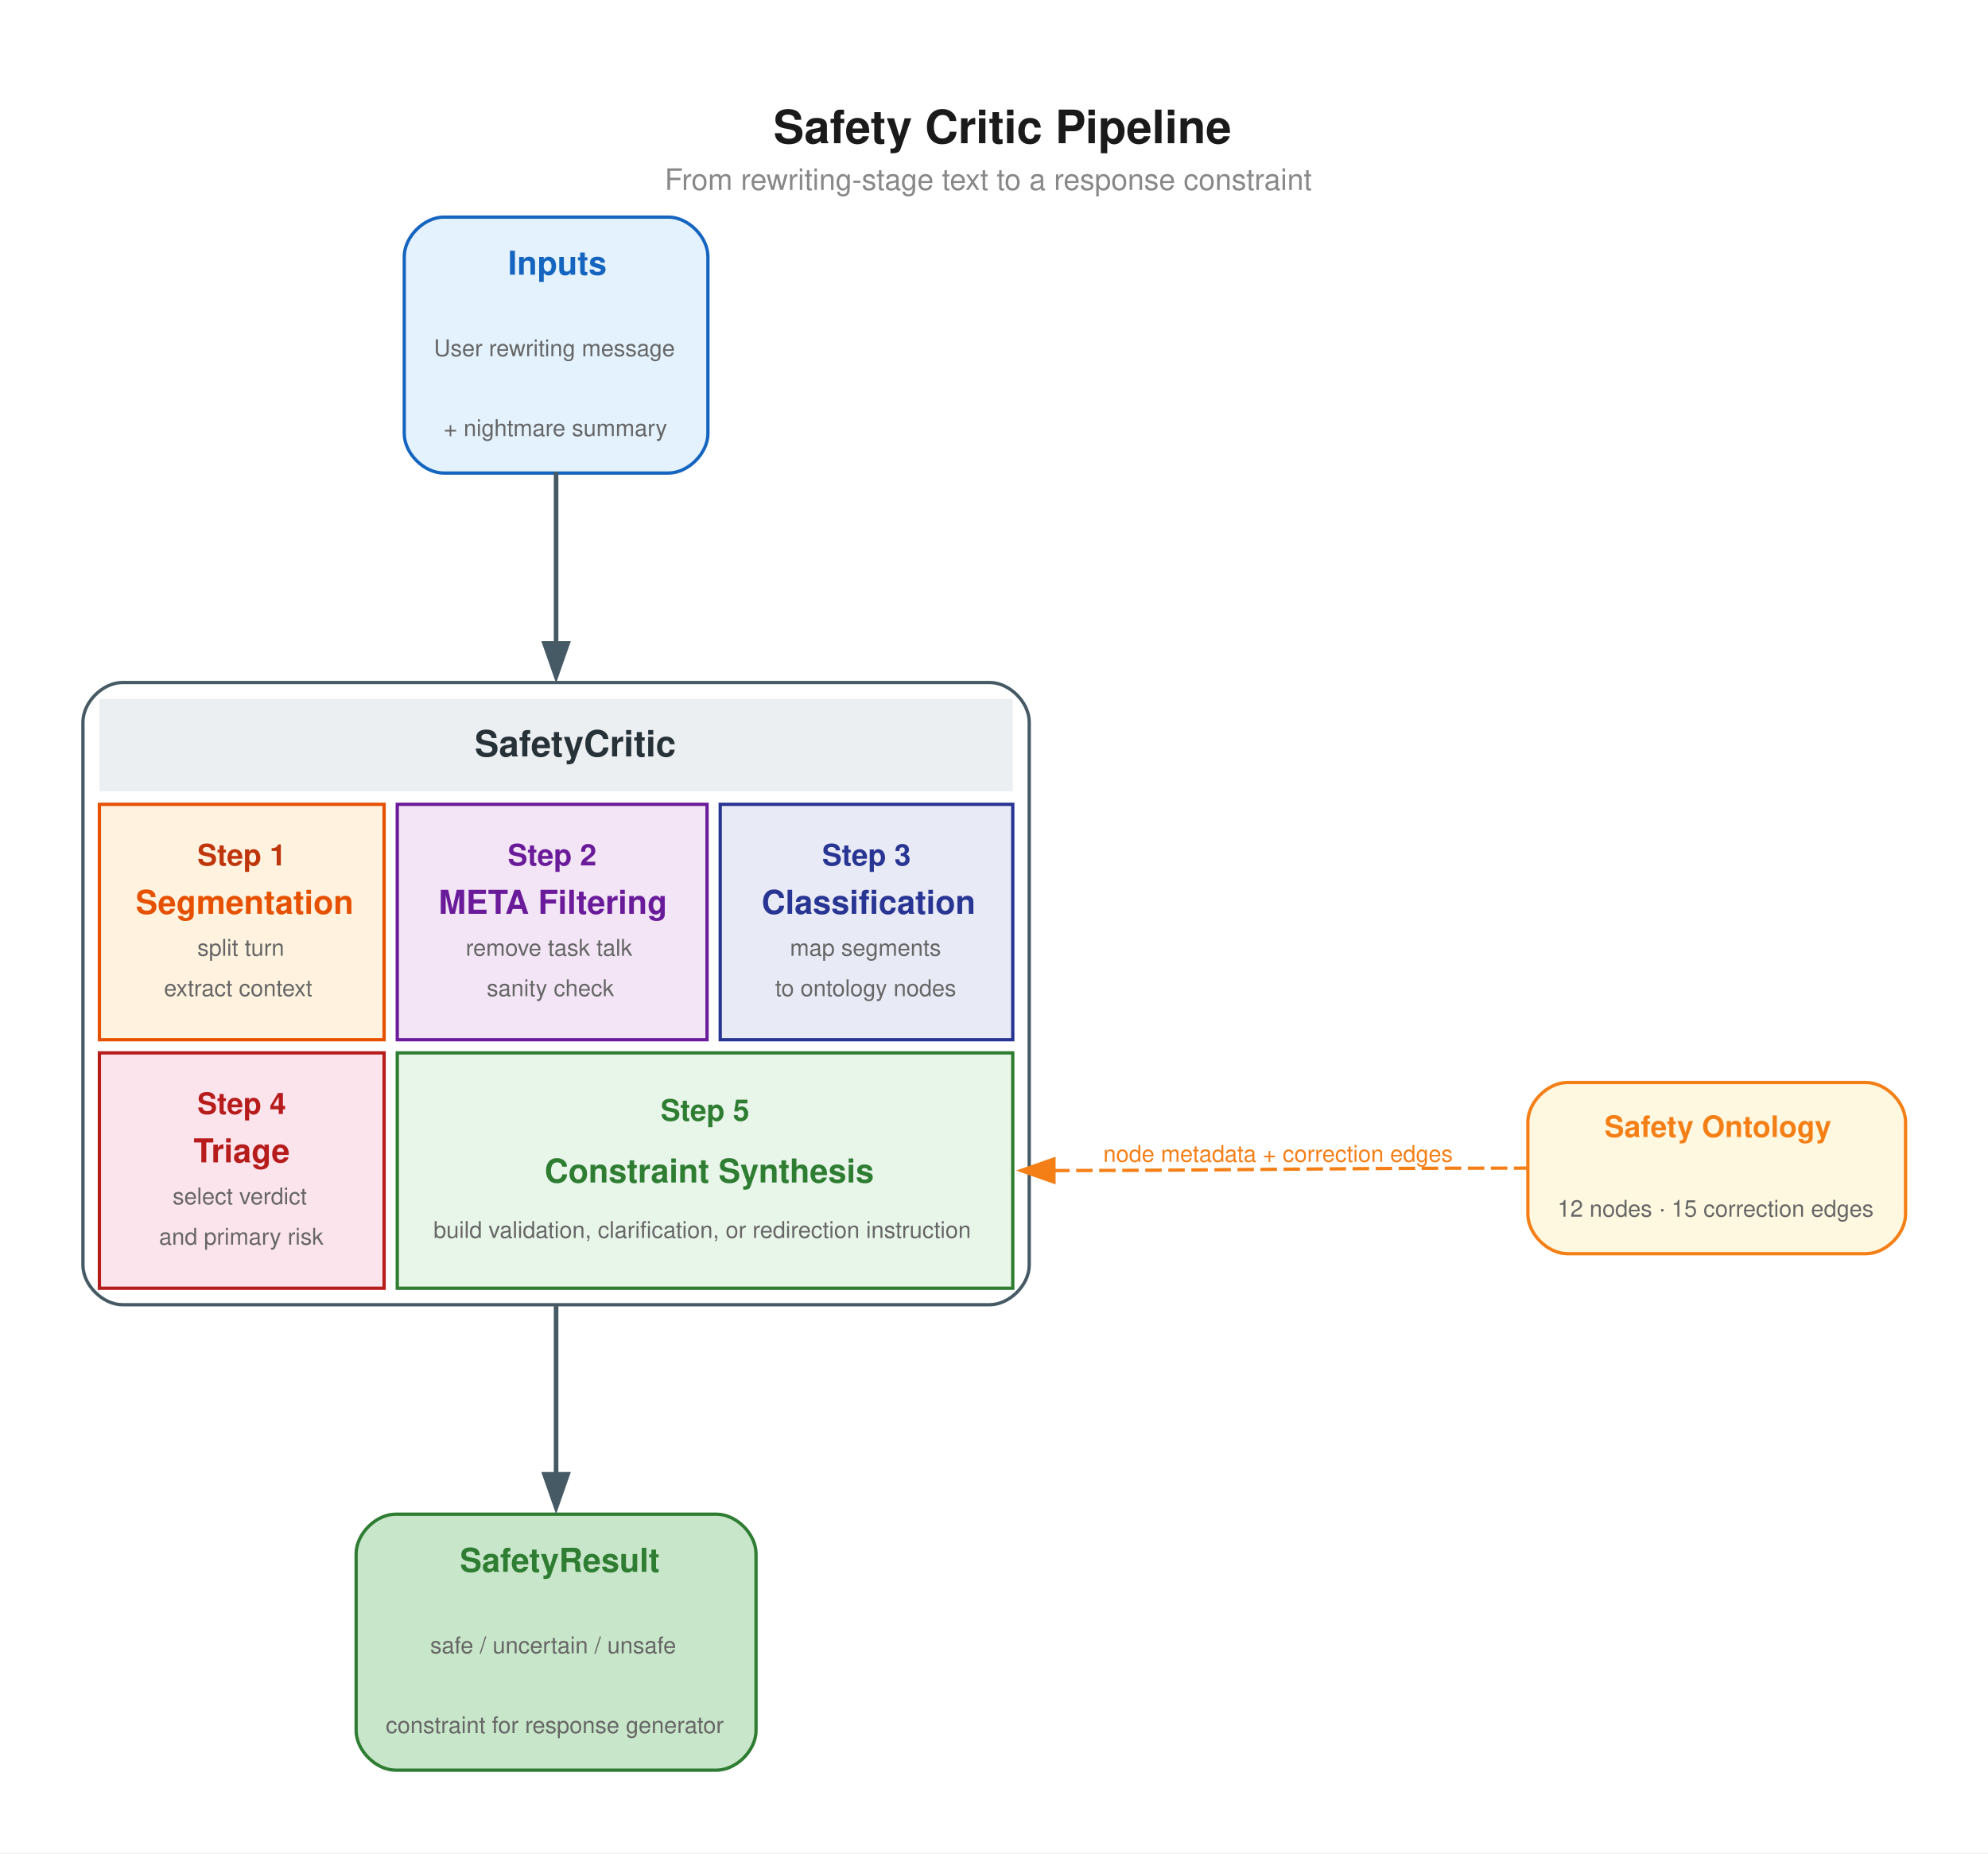
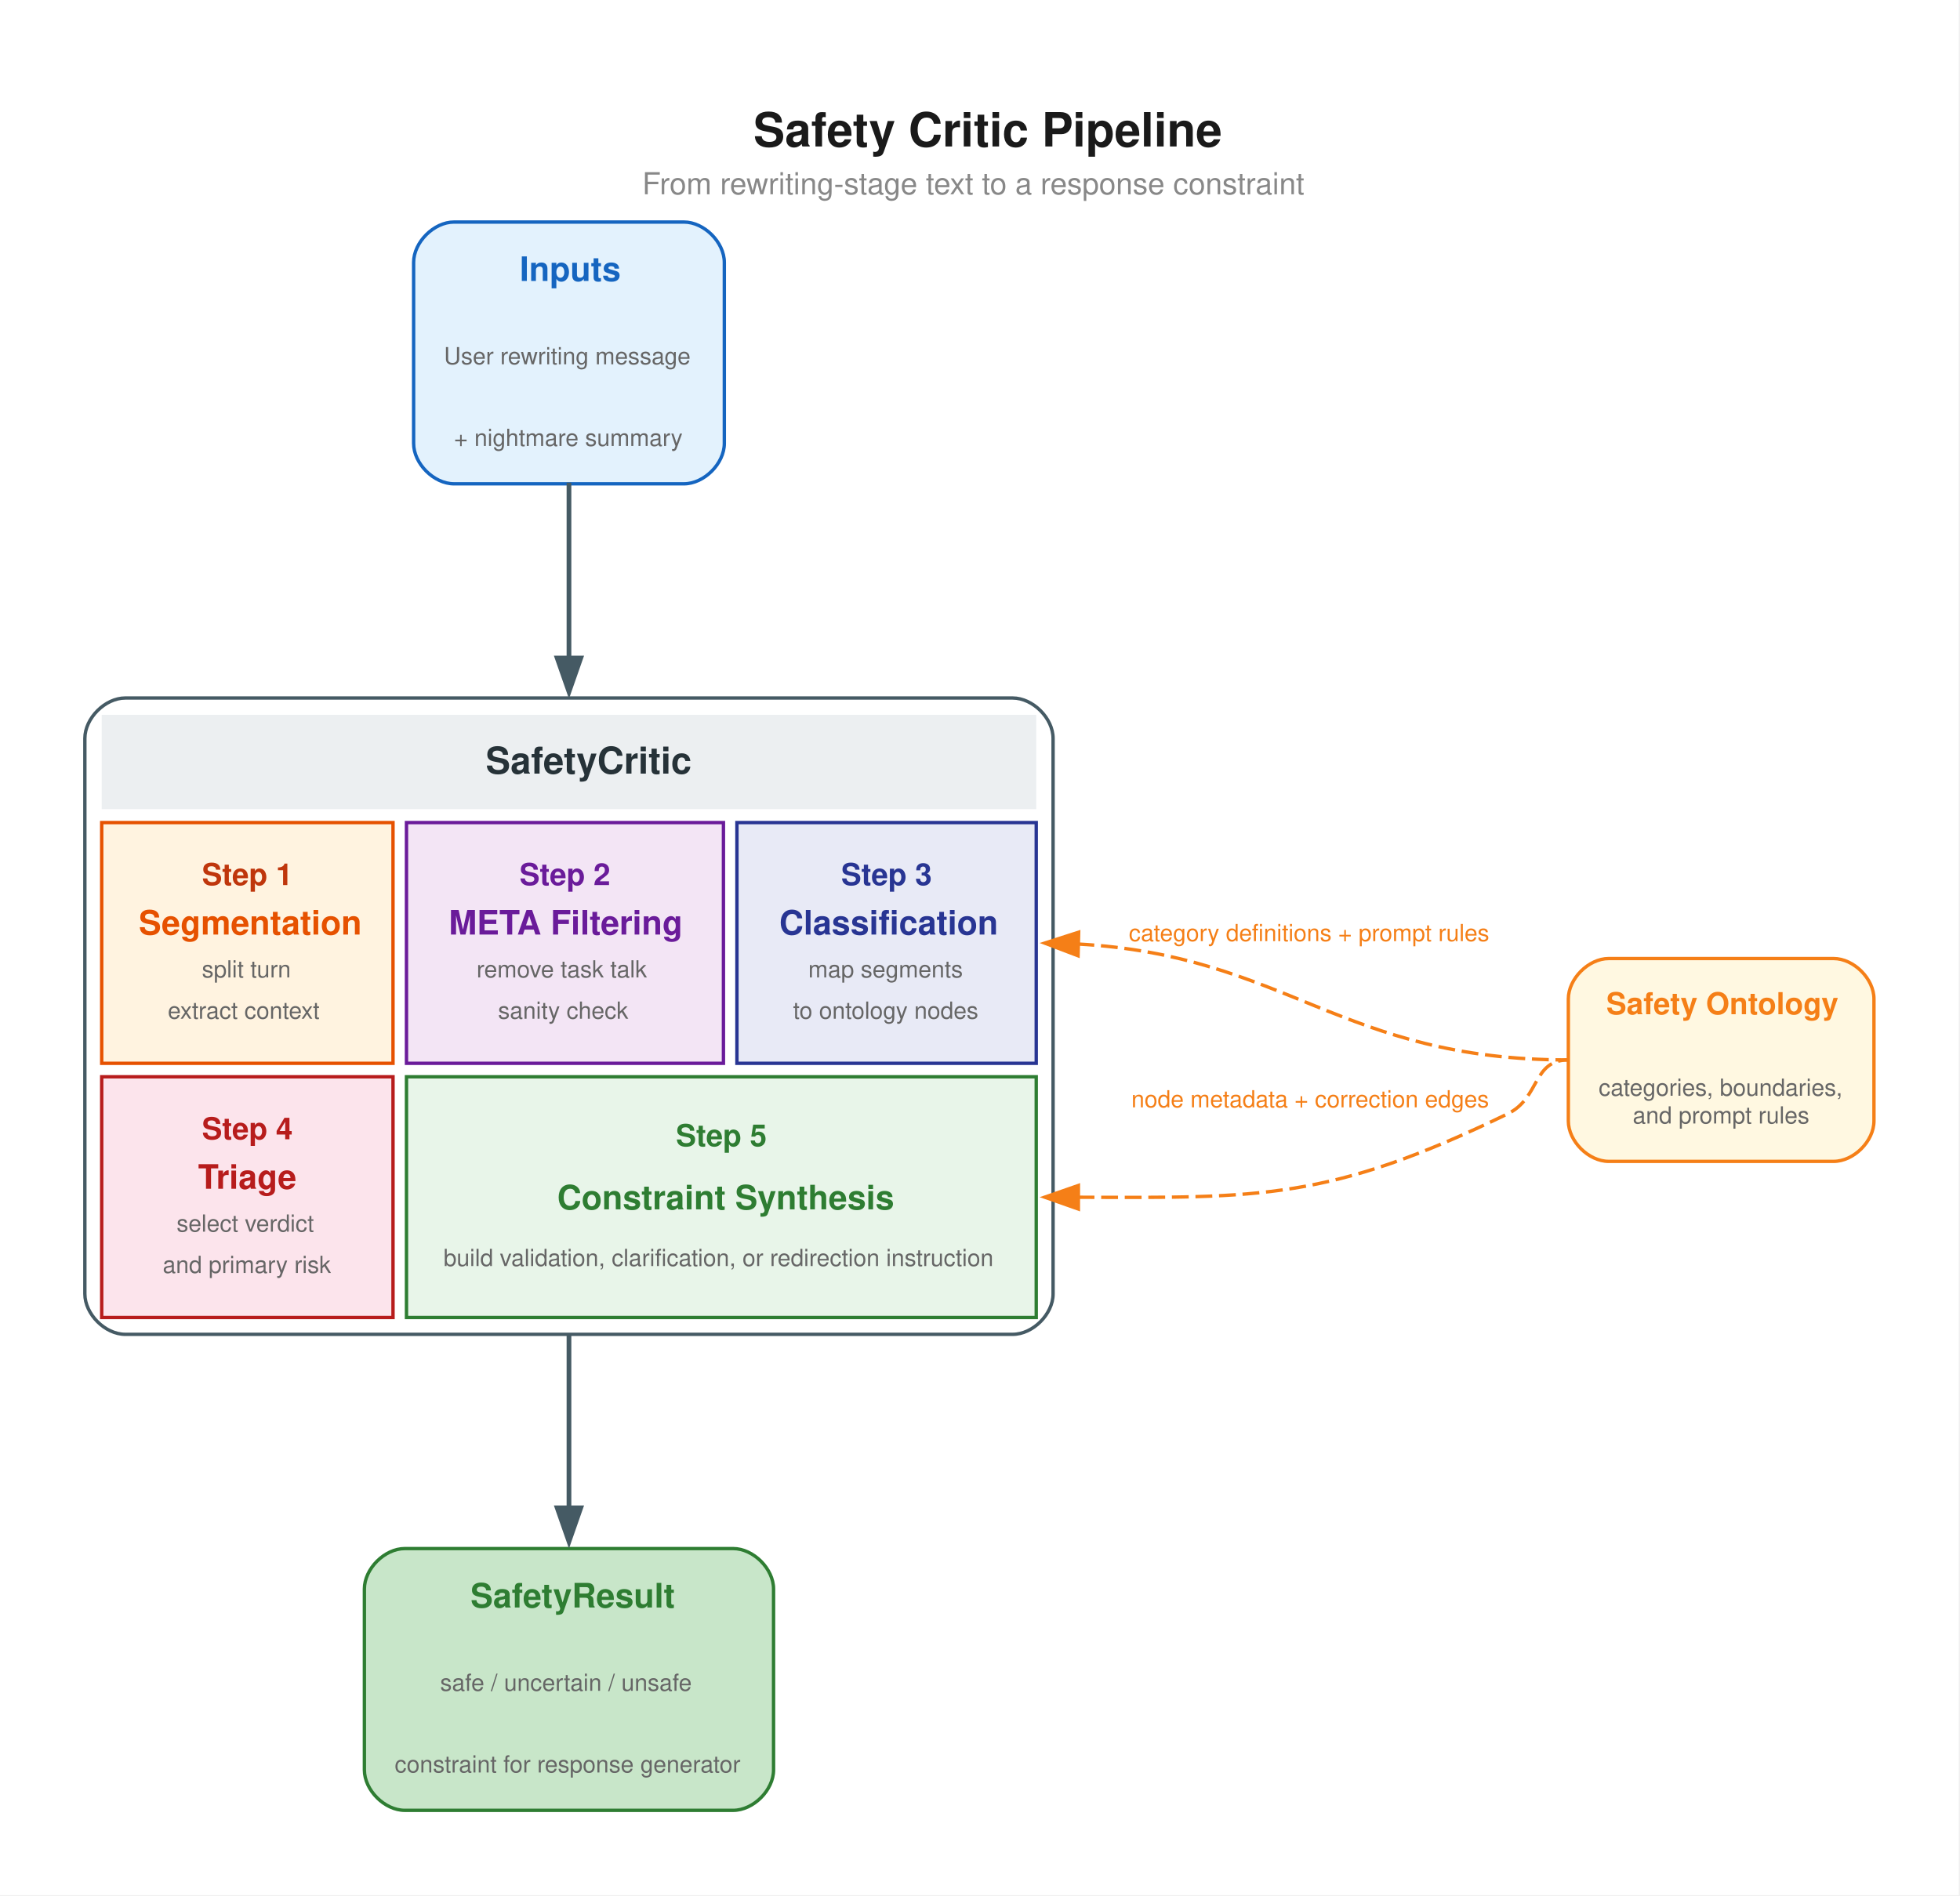
- <svg xmlns="http://www.w3.org/2000/svg" width="604pt" height="563pt" viewBox="0.00 0.00 604.00 563.00">
+ <svg xmlns="http://www.w3.org/2000/svg" width="582pt" height="563pt" viewBox="0.00 0.00 582.00 563.00">
  <g id="graph0" class="graph" transform="scale(1 1) rotate(0) translate(25.2 537.7)">
-     <polygon fill="white" stroke="none" points="-25.2,25.2 -25.2,-537.7 578.95,-537.7 578.95,25.2 -25.2,25.2" />
-     <text xml:space="preserve" text-anchor="start" x="209.75" y="-494.2" font-family="Helvetica,sans-Serif" font-weight="bold" font-size="14.00" fill="#1a1a1a">Safety Critic Pipeline</text>
-     <text xml:space="preserve" text-anchor="start" x="176.75" y="-480" font-family="Helvetica,sans-Serif" font-size="9.00" fill="#888888">From rewriting-stage text to a response constraint</text>
+     <polygon fill="white" stroke="none" points="-25.2,25.2 -25.2,-537.7 556.45,-537.7 556.45,25.2 -25.2,25.2" />
+     <text xml:space="preserve" text-anchor="start" x="198.5" y="-494.2" font-family="Helvetica,sans-Serif" font-weight="bold" font-size="14.00" fill="#1a1a1a">Safety Critic Pipeline</text>
+     <text xml:space="preserve" text-anchor="start" x="165.5" y="-480" font-family="Helvetica,sans-Serif" font-size="9.00" fill="#888888">From rewriting-stage text to a response constraint</text>
    <g id="node1" class="node">
      <path fill="#e3f2fd" stroke="none" d="M109.62,-394C109.62,-394 177.88,-394 177.88,-394 183.88,-394 189.88,-400 189.88,-406 189.88,-406 189.88,-459.75 189.88,-459.75 189.88,-465.75 183.88,-471.75 177.88,-471.75 177.88,-471.75 109.62,-471.75 109.62,-471.75 103.62,-471.75 97.62,-465.75 97.62,-459.75 97.62,-459.75 97.62,-406 97.62,-406 97.62,-400 103.62,-394 109.62,-394" />
      <text xml:space="preserve" text-anchor="start" x="129.12" y="-454.25" font-family="Helvetica,sans-Serif" font-weight="bold" font-size="10.00" fill="#1565c0">Inputs</text>
      <text xml:space="preserve" text-anchor="start" x="106.62" y="-429.5" font-family="Helvetica,sans-Serif" font-size="7.00" fill="#666666">User rewriting message</text>
      <text xml:space="preserve" text-anchor="start" x="109.62" y="-405.25" font-family="Helvetica,sans-Serif" font-size="7.00" fill="#666666">+ nightmare summary</text>
      <path fill="none" stroke="#1565c0" d="M109.62,-394C109.62,-394 177.88,-394 177.88,-394 183.88,-394 189.88,-400 189.88,-406 189.88,-406 189.88,-459.75 189.88,-459.75 189.88,-465.75 183.88,-471.75 177.88,-471.75 177.88,-471.75 109.62,-471.75 109.62,-471.75 103.62,-471.75 97.62,-465.75 97.62,-459.75 97.62,-459.75 97.62,-406 97.62,-406 97.62,-400 103.62,-394 109.62,-394" />
    </g>
    <g id="node2" class="node">
      <path fill="#ffffff" stroke="none" d="M12,-141.38C12,-141.38 275.5,-141.38 275.5,-141.38 281.5,-141.38 287.5,-147.38 287.5,-153.38 287.5,-153.38 287.5,-318.38 287.5,-318.38 287.5,-324.38 281.5,-330.38 275.5,-330.38 275.5,-330.38 12,-330.38 12,-330.38 6,-330.38 0,-324.38 0,-318.38 0,-318.38 0,-153.38 0,-153.38 0,-147.38 6,-141.38 12,-141.38" />
      <polygon fill="#eceff1" stroke="none" points="5,-297.38 5,-325.38 282.5,-325.38 282.5,-297.38 5,-297.38" />
      <text xml:space="preserve" text-anchor="start" x="59" y="-307.93" font-family="Helvetica,sans-Serif" font-size="10.00">                    </text>
      <text xml:space="preserve" text-anchor="start" x="119" y="-307.93" font-family="Helvetica,sans-Serif" font-weight="bold" font-size="11.00" fill="#263238">SafetyCritic</text>
      <text xml:space="preserve" text-anchor="start" x="180.5" y="-307.93" font-family="Helvetica,sans-Serif" font-size="10.00">                </text>
      <polygon fill="#fff3e0" stroke="none" points="5,-221.88 5,-293.38 91.5,-293.38 91.5,-221.88 5,-221.88" />
      <polygon fill="none" stroke="#e65100" points="5,-221.88 5,-293.38 91.5,-293.38 91.5,-221.88 5,-221.88" />
      <text xml:space="preserve" text-anchor="start" x="34.75" y="-274.82" font-family="Helvetica,sans-Serif" font-weight="bold" font-size="9.00" fill="#bf360c">Step 1</text>
      <text xml:space="preserve" text-anchor="start" x="16" y="-260.12" font-family="Helvetica,sans-Serif" font-weight="bold" font-size="10.00" fill="#e65100">Segmentation</text>
      <text xml:space="preserve" text-anchor="start" x="34.75" y="-247.38" font-family="Helvetica,sans-Serif" font-size="7.00" fill="#666666">split turn</text>
      <text xml:space="preserve" text-anchor="start" x="24.62" y="-235.12" font-family="Helvetica,sans-Serif" font-size="7.00" fill="#666666">extract context</text>
      <polygon fill="#f3e5f5" stroke="none" points="95.5,-221.88 95.5,-293.38 189.62,-293.38 189.62,-221.88 95.5,-221.88" />
      <polygon fill="none" stroke="#6a1b9a" points="95.5,-221.88 95.5,-293.38 189.62,-293.38 189.62,-221.88 95.5,-221.88" />
      <text xml:space="preserve" text-anchor="start" x="129.06" y="-274.82" font-family="Helvetica,sans-Serif" font-weight="bold" font-size="9.00" fill="#6a1b9a">Step 2</text>
      <text xml:space="preserve" text-anchor="start" x="108.06" y="-260.12" font-family="Helvetica,sans-Serif" font-weight="bold" font-size="10.00" fill="#6a1b9a">META Filtering</text>
      <text xml:space="preserve" text-anchor="start" x="116.31" y="-247.38" font-family="Helvetica,sans-Serif" font-size="7.00" fill="#666666">remove task talk</text>
      <text xml:space="preserve" text-anchor="start" x="122.69" y="-235.12" font-family="Helvetica,sans-Serif" font-size="7.00" fill="#666666">sanity check</text>
      <polygon fill="#e8eaf6" stroke="none" points="193.62,-221.88 193.62,-293.38 282.5,-293.38 282.5,-221.88 193.62,-221.88" />
      <polygon fill="none" stroke="#283593" points="193.62,-221.88 193.62,-293.38 282.5,-293.38 282.5,-221.88 193.62,-221.88" />
      <text xml:space="preserve" text-anchor="start" x="224.56" y="-274.82" font-family="Helvetica,sans-Serif" font-weight="bold" font-size="9.00" fill="#283593">Step 3</text>
      <text xml:space="preserve" text-anchor="start" x="206.19" y="-260.12" font-family="Helvetica,sans-Serif" font-weight="bold" font-size="10.00" fill="#283593">Classification</text>
      <text xml:space="preserve" text-anchor="start" x="214.81" y="-247.38" font-family="Helvetica,sans-Serif" font-size="7.00" fill="#666666">map segments</text>
      <text xml:space="preserve" text-anchor="start" x="210.31" y="-235.12" font-family="Helvetica,sans-Serif" font-size="7.00" fill="#666666">to ontology nodes</text>
      <polygon fill="#fce4ec" stroke="none" points="5,-146.38 5,-217.88 91.5,-217.88 91.5,-146.38 5,-146.38" />
      <polygon fill="none" stroke="#b71c1c" points="5,-146.38 5,-217.88 91.5,-217.88 91.5,-146.38 5,-146.38" />
      <text xml:space="preserve" text-anchor="start" x="34.75" y="-199.32" font-family="Helvetica,sans-Serif" font-weight="bold" font-size="9.00" fill="#b71c1c">Step 4</text>
      <text xml:space="preserve" text-anchor="start" x="33.62" y="-184.62" font-family="Helvetica,sans-Serif" font-weight="bold" font-size="10.00" fill="#b71c1c">Triage</text>
      <text xml:space="preserve" text-anchor="start" x="27.25" y="-171.88" font-family="Helvetica,sans-Serif" font-size="7.00" fill="#666666">select verdict</text>
      <text xml:space="preserve" text-anchor="start" x="23.12" y="-159.62" font-family="Helvetica,sans-Serif" font-size="7.00" fill="#666666">and primary risk</text>
      <polygon fill="#e8f5e9" stroke="none" points="95.5,-146.38 95.5,-217.88 282.5,-217.88 282.5,-146.38 95.5,-146.38" />
      <polygon fill="none" stroke="#2e7d32" points="95.5,-146.38 95.5,-217.88 282.5,-217.88 282.5,-146.38 95.5,-146.38" />
      <text xml:space="preserve" text-anchor="start" x="175.5" y="-197.28" font-family="Helvetica,sans-Serif" font-weight="bold" font-size="9.00" fill="#2e7d32">Step 5</text>
      <text xml:space="preserve" text-anchor="start" x="140.25" y="-178.5" font-family="Helvetica,sans-Serif" font-weight="bold" font-size="10.00" fill="#2e7d32">Constraint Synthesis</text>
      <text xml:space="preserve" text-anchor="start" x="106.5" y="-161.67" font-family="Helvetica,sans-Serif" font-size="7.00" fill="#666666">build validation, clarification, or redirection instruction</text>
      <path fill="none" stroke="#455a64" d="M12,-141.38C12,-141.38 275.5,-141.38 275.5,-141.38 281.5,-141.38 287.5,-147.38 287.5,-153.38 287.5,-153.38 287.5,-318.38 287.5,-318.38 287.5,-324.38 281.5,-330.38 275.5,-330.38 275.5,-330.38 12,-330.38 12,-330.38 6,-330.38 0,-324.38 0,-318.38 0,-318.38 0,-153.38 0,-153.38 0,-147.38 6,-141.38 12,-141.38" />
    </g>
    <g id="edge1" class="edge">
      <path fill="none" stroke="#455a64" stroke-width="1.4" d="M143.75,-394.35C143.75,-376.96 143.75,-359.57 143.75,-342.18" />
      <polygon fill="#455a64" stroke="#455a64" stroke-width="1.4" points="147.25,-342.26 143.75,-332.26 140.25,-342.26 147.25,-342.26" />
    </g>
    <g id="node3" class="node">
      <path fill="#c8e6c9" stroke="none" d="M95,0C95,0 192.5,0 192.5,0 198.5,0 204.5,-6 204.5,-12 204.5,-12 204.5,-65.75 204.5,-65.75 204.5,-71.75 198.5,-77.75 192.5,-77.75 192.5,-77.75 95,-77.75 95,-77.75 89,-77.75 83,-71.75 83,-65.75 83,-65.75 83,-12 83,-12 83,-6 89,0 95,0" />
      <text xml:space="preserve" text-anchor="start" x="114.5" y="-60.25" font-family="Helvetica,sans-Serif" font-weight="bold" font-size="10.00" fill="#2e7d32">SafetyResult</text>
      <text xml:space="preserve" text-anchor="start" x="105.5" y="-35.5" font-family="Helvetica,sans-Serif" font-size="7.00" fill="#666666">safe / uncertain / unsafe</text>
      <text xml:space="preserve" text-anchor="start" x="92" y="-11.25" font-family="Helvetica,sans-Serif" font-size="7.00" fill="#666666">constraint for response generator</text>
      <path fill="none" stroke="#2e7d32" d="M95,0C95,0 192.5,0 192.5,0 198.5,0 204.5,-6 204.5,-12 204.5,-12 204.5,-65.75 204.5,-65.75 204.5,-71.75 198.5,-77.75 192.5,-77.75 192.5,-77.75 95,-77.75 95,-77.75 89,-77.75 83,-71.75 83,-65.75 83,-65.75 83,-12 83,-12 83,-6 89,0 95,0" />
    </g>
    <g id="edge2" class="edge">
      <path fill="none" stroke="#455a64" stroke-width="1.4" d="M143.75,-141.67C143.75,-124.36 143.75,-107.04 143.75,-89.72" />
      <polygon fill="#455a64" stroke="#455a64" stroke-width="1.4" points="147.25,-89.86 143.75,-79.86 140.25,-89.86 147.25,-89.86" />
    </g>
    <g id="node4" class="node">
-       <path fill="#fff8e1" stroke="none" d="M451,-156.88C451,-156.88 541.75,-156.88 541.75,-156.88 547.75,-156.88 553.75,-162.88 553.75,-168.88 553.75,-168.88 553.75,-196.88 553.75,-196.88 553.75,-202.88 547.75,-208.88 541.75,-208.88 541.75,-208.88 451,-208.88 451,-208.88 445,-208.88 439,-202.88 439,-196.88 439,-196.88 439,-168.88 439,-168.88 439,-162.88 445,-156.88 451,-156.88" />
-       <text xml:space="preserve" text-anchor="start" x="462.25" y="-192.32" font-family="Helvetica,sans-Serif" font-weight="bold" font-size="9.00" fill="#f57f17">Safety Ontology</text>
-       <text xml:space="preserve" text-anchor="start" x="448" y="-168.12" font-family="Helvetica,sans-Serif" font-size="7.00" fill="#666666">12 nodes · 15 correction edges</text>
-       <path fill="none" stroke="#f57f17" d="M451,-156.88C451,-156.88 541.75,-156.88 541.75,-156.88 547.75,-156.88 553.75,-162.88 553.75,-168.88 553.75,-168.88 553.75,-196.88 553.75,-196.88 553.75,-202.88 547.75,-208.88 541.75,-208.88 541.75,-208.88 451,-208.88 451,-208.88 445,-208.88 439,-202.88 439,-196.88 439,-196.88 439,-168.88 439,-168.88 439,-162.88 445,-156.88 451,-156.88" />
+       <path fill="#fff8e1" stroke="none" d="M452.5,-192.75C452.5,-192.75 519.25,-192.75 519.25,-192.75 525.25,-192.75 531.25,-198.75 531.25,-204.75 531.25,-204.75 531.25,-241 531.25,-241 531.25,-247 525.25,-253 519.25,-253 519.25,-253 452.5,-253 452.5,-253 446.5,-253 440.5,-247 440.5,-241 440.5,-241 440.5,-204.75 440.5,-204.75 440.5,-198.75 446.5,-192.75 452.5,-192.75" />
+       <text xml:space="preserve" text-anchor="start" x="451.75" y="-236.45" font-family="Helvetica,sans-Serif" font-weight="bold" font-size="9.00" fill="#f57f17">Safety Ontology</text>
+       <text xml:space="preserve" text-anchor="start" x="449.5" y="-212.25" font-family="Helvetica,sans-Serif" font-size="7.00" fill="#666666">categories, boundaries,</text>
+       <text xml:space="preserve" text-anchor="start" x="459.62" y="-204" font-family="Helvetica,sans-Serif" font-size="7.00" fill="#666666">and prompt rules</text>
+       <path fill="none" stroke="#f57f17" d="M452.5,-192.75C452.5,-192.75 519.25,-192.75 519.25,-192.75 525.25,-192.75 531.25,-198.75 531.25,-204.75 531.25,-204.75 531.25,-241 531.25,-241 531.25,-247 525.25,-253 519.25,-253 519.25,-253 452.5,-253 452.5,-253 446.5,-253 440.5,-247 440.5,-241 440.5,-241 440.5,-204.75 440.5,-204.75 440.5,-198.75 446.5,-192.75 452.5,-192.75" />
    </g>
    <g id="edge3" class="edge">
-       <path fill="none" stroke="#f57f17" stroke-dasharray="5,2" d="M294.76,-182.13C354.74,-182.21 373.8,-182.88 439,-182.88" />
-       <polygon fill="#f57f17" stroke="#f57f17" points="295.02,-178.63 285.01,-182.13 295.01,-185.63 295.02,-178.63" />
-       <text xml:space="preserve" text-anchor="start" x="305.5" y="-184.78" font-family="Helvetica,sans-Serif" font-size="8.50">  </text>
-       <text xml:space="preserve" text-anchor="start" x="310" y="-184.78" font-family="Helvetica,sans-Serif" font-size="7.00" fill="#f57f17">node metadata + correction edges</text>
-       <text xml:space="preserve" text-anchor="start" x="416.5" y="-184.78" font-family="Helvetica,sans-Serif" font-size="8.50">  </text>
+       <path fill="none" stroke="#f57f17" stroke-dasharray="5,2" d="M294.73,-257.32C356.68,-253.93 372.94,-222.88 440.5,-222.88" />
+       <polygon fill="#f57f17" stroke="#f57f17" points="294.92,-253.82 285.01,-257.58 295.1,-260.82 294.92,-253.82" />
+       <text xml:space="preserve" text-anchor="start" x="305.5" y="-258.17" font-family="Helvetica,sans-Serif" font-size="8.50">  </text>
+       <text xml:space="preserve" text-anchor="start" x="310" y="-258.17" font-family="Helvetica,sans-Serif" font-size="7.00" fill="#f57f17">category definitions + prompt rules</text>
+       <text xml:space="preserve" text-anchor="start" x="418" y="-258.17" font-family="Helvetica,sans-Serif" font-size="8.50">  </text>
+     </g>
+     <g id="edge4" class="edge">
+       <path fill="none" stroke="#f57f17" stroke-dasharray="5,2" d="M294.78,-182.1C348.87,-181.91 369.57,-181.21 422.5,-206.88 432.13,-211.54 429.8,-222.88 440.5,-222.88" />
+       <polygon fill="#f57f17" stroke="#f57f17" points="295.01,-178.6 285.01,-182.12 295.02,-185.6 295.01,-178.6" />
+       <text xml:space="preserve" text-anchor="start" x="306.25" y="-208.8" font-family="Helvetica,sans-Serif" font-size="8.50">  </text>
+       <text xml:space="preserve" text-anchor="start" x="310.75" y="-208.8" font-family="Helvetica,sans-Serif" font-size="7.00" fill="#f57f17">node metadata + correction edges</text>
+       <text xml:space="preserve" text-anchor="start" x="417.25" y="-208.8" font-family="Helvetica,sans-Serif" font-size="8.50">  </text>
    </g>
  </g>
</svg>
